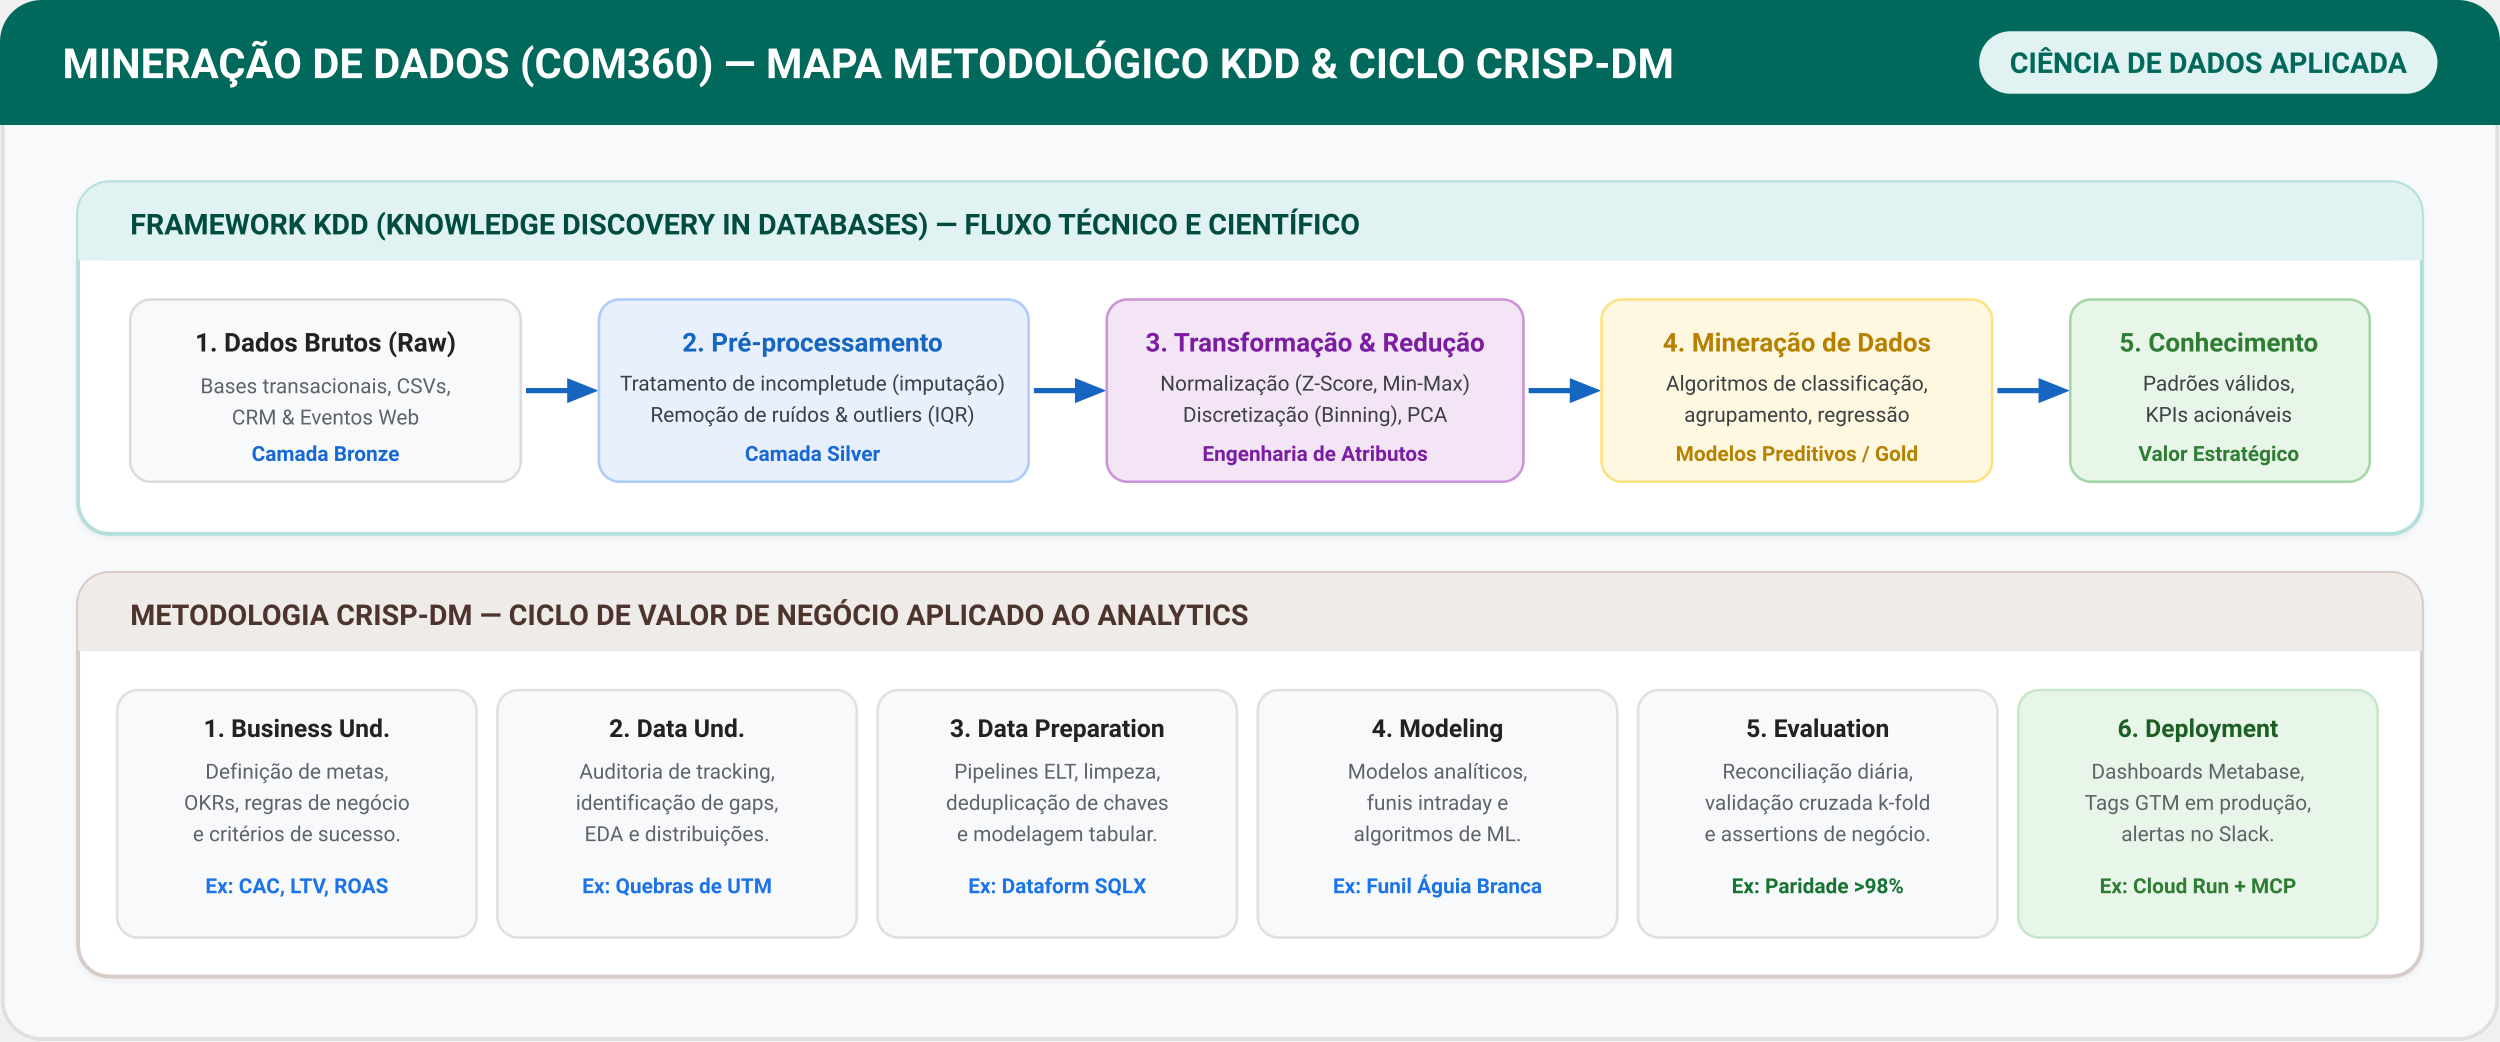
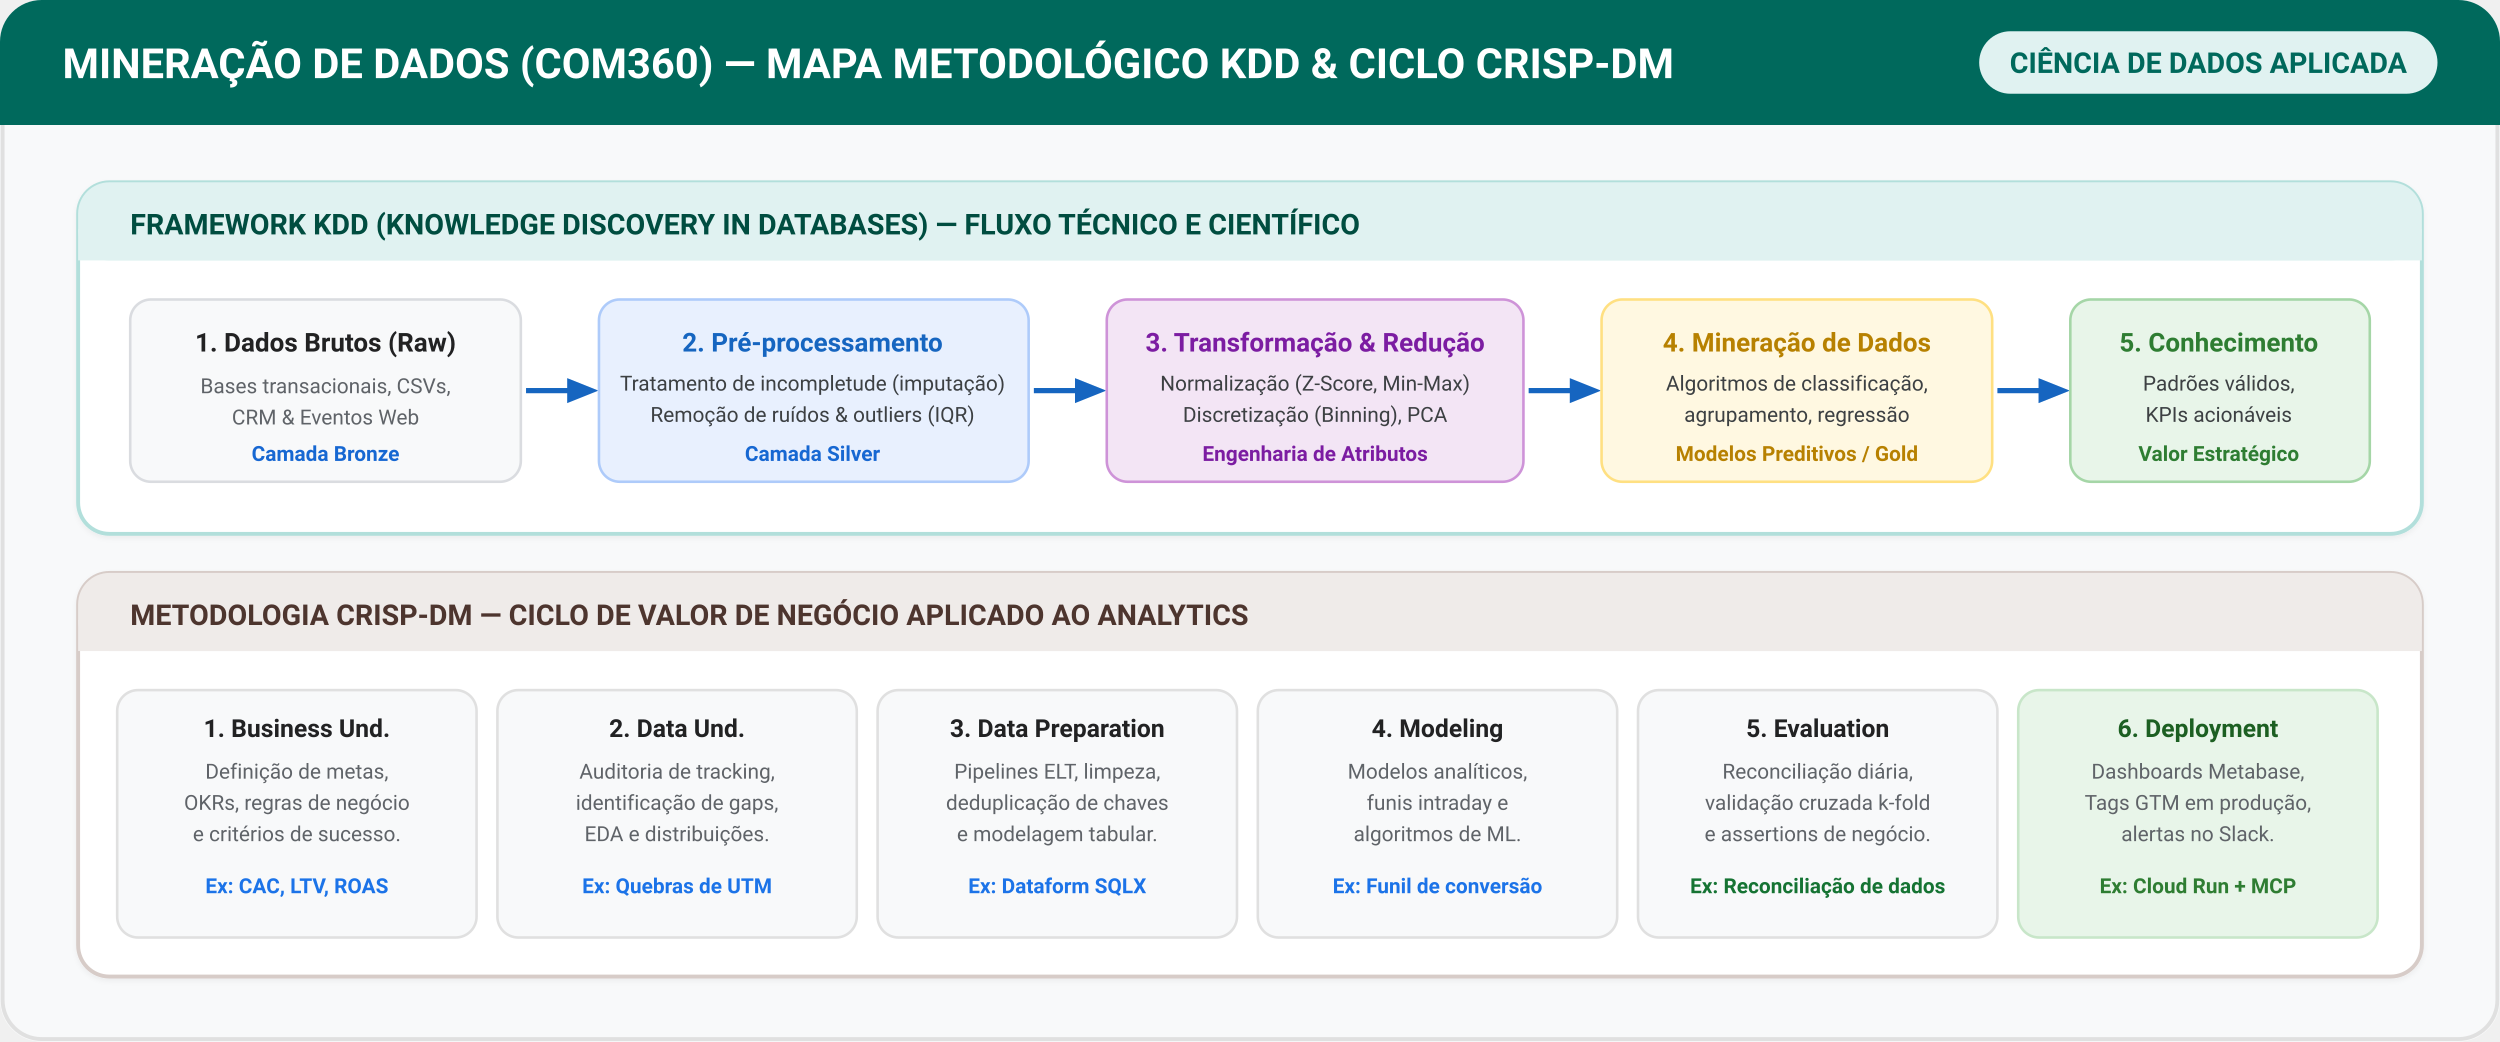
<svg xmlns="http://www.w3.org/2000/svg" viewBox="0 0 960 400" width="100%" height="100%">
  <defs>
    <filter id="m3-shadow-mining" x="-5%" y="-5%" width="110%" height="115%" filterUnits="userSpaceOnUse">
      <feDropShadow dx="0" dy="3" stdDeviation="4" flood-color="#000000" flood-opacity="0.08" />
      <feDropShadow dx="0" dy="1" stdDeviation="1" flood-color="#000000" flood-opacity="0.05" />
    </filter>
    <marker id="arr-kdd" viewBox="0 0 10 10" refX="6" refY="5" markerWidth="6" markerHeight="6" orient="auto-start-reverse">
      <path d="M 0 1 L 10 5 L 0 9 z" fill="#1565C0" />
    </marker>
  </defs>
  <rect width="960" height="400" rx="16" fill="#F8F9FA" />
  <rect x="1" y="1" width="958" height="398" rx="15" fill="none" stroke="#E0E0E0" stroke-width="1.5" />
  <rect x="0" y="0" width="960" height="48" rx="16" fill="#00695C" />
  <rect x="0" y="32" width="960" height="16" fill="#00695C" />
  <text x="24" y="30" font-family="-apple-system, BlinkMacSystemFont, 'Segoe UI', Roboto, sans-serif" font-size="16" font-weight="700" fill="#FFFFFF">MINERAÇÃO DE DADOS (COM360) — MAPA METODOLÓGICO KDD &amp; CICLO CRISP-DM</text>
  <rect x="760" y="12" width="176" height="24" rx="12" fill="#E0F2F1" />
  <text x="848" y="28" font-family="-apple-system, BlinkMacSystemFont, 'Segoe UI', Roboto, sans-serif" font-size="11" font-weight="700" fill="#00695C" text-anchor="middle">CIÊNCIA DE DADOS APLICADA</text>
  <g transform="translate(30, 70)" filter="url(#m3-shadow-mining)">
    <rect width="900" height="135" rx="12" fill="#FFFFFF" stroke="#B2DFDB" stroke-width="1.5" />
    <rect width="900" height="30" rx="12" fill="#E0F2F1" />
    <rect y="18" width="900" height="12" fill="#E0F2F1" />
    <text x="20" y="20" font-family="Roboto, sans-serif" font-size="11" font-weight="700" fill="#004D40">FRAMEWORK KDD (KNOWLEDGE DISCOVERY IN DATABASES) — FLUXO TÉCNICO E CIENTÍFICO</text>
    <g transform="translate(20, 45)">
      <rect x="0" y="0" width="150" height="70" rx="8" fill="#F8F9FA" stroke="#DADCE0" />
      <text x="75" y="20" font-family="Roboto, sans-serif" font-size="10" font-weight="700" fill="#202124" text-anchor="middle">1. Dados Brutos (Raw)</text>
      <text x="75" y="36" font-family="Roboto, sans-serif" font-size="8" fill="#5F6368" text-anchor="middle">Bases transacionais, CSVs,</text>
      <text x="75" y="48" font-family="Roboto, sans-serif" font-size="8" fill="#5F6368" text-anchor="middle">CRM &amp; Eventos Web</text>
      <text x="75" y="62" font-family="Roboto, sans-serif" font-size="8" font-weight="700" fill="#1967D2" text-anchor="middle">Camada Bronze</text>
      <path d="M 152 35 L 175 35" stroke="#1565C0" stroke-width="2" marker-end="url(#arr-kdd)" />
      <rect x="180" y="0" width="165" height="70" rx="8" fill="#E8F0FE" stroke="#AECBFA" />
      <text x="262" y="20" font-family="Roboto, sans-serif" font-size="10" font-weight="700" fill="#1565C0" text-anchor="middle">2. Pré-processamento</text>
      <text x="262" y="35" font-family="Roboto, sans-serif" font-size="8" fill="#3C4043" text-anchor="middle">Tratamento de incompletude (imputação)</text>
      <text x="262" y="47" font-family="Roboto, sans-serif" font-size="8" fill="#3C4043" text-anchor="middle">Remoção de ruídos &amp; outliers (IQR)</text>
      <text x="262" y="62" font-family="Roboto, sans-serif" font-size="8" font-weight="700" fill="#1967D2" text-anchor="middle">Camada Silver</text>
      <path d="M 347 35 L 370 35" stroke="#1565C0" stroke-width="2" marker-end="url(#arr-kdd)" />
      <rect x="375" y="0" width="160" height="70" rx="8" fill="#F3E5F5" stroke="#CE93D8" />
      <text x="455" y="20" font-family="Roboto, sans-serif" font-size="10" font-weight="700" fill="#7B1FA2" text-anchor="middle">3. Transformação &amp; Redução</text>
      <text x="455" y="35" font-family="Roboto, sans-serif" font-size="8" fill="#3C4043" text-anchor="middle">Normalização (Z-Score, Min-Max)</text>
      <text x="455" y="47" font-family="Roboto, sans-serif" font-size="8" fill="#3C4043" text-anchor="middle">Discretização (Binning), PCA</text>
      <text x="455" y="62" font-family="Roboto, sans-serif" font-size="8" font-weight="700" fill="#7B1FA2" text-anchor="middle">Engenharia de Atributos</text>
      <path d="M 537 35 L 560 35" stroke="#1565C0" stroke-width="2" marker-end="url(#arr-kdd)" />
      <rect x="565" y="0" width="150" height="70" rx="8" fill="#FFF8E1" stroke="#FFE082" />
      <text x="640" y="20" font-family="Roboto, sans-serif" font-size="10" font-weight="700" fill="#B78103" text-anchor="middle">4. Mineração de Dados</text>
      <text x="640" y="35" font-family="Roboto, sans-serif" font-size="8" fill="#3C4043" text-anchor="middle">Algoritmos de classificação,</text>
      <text x="640" y="47" font-family="Roboto, sans-serif" font-size="8" fill="#3C4043" text-anchor="middle">agrupamento, regressão</text>
      <text x="640" y="62" font-family="Roboto, sans-serif" font-size="8" font-weight="700" fill="#B78103" text-anchor="middle">Modelos Preditivos / Gold</text>
      <path d="M 717 35 L 740 35" stroke="#1565C0" stroke-width="2" marker-end="url(#arr-kdd)" />
      <rect x="745" y="0" width="115" height="70" rx="8" fill="#E8F5E9" stroke="#A5D6A7" />
      <text x="802" y="20" font-family="Roboto, sans-serif" font-size="10" font-weight="700" fill="#2E7D32" text-anchor="middle">5. Conhecimento</text>
      <text x="802" y="35" font-family="Roboto, sans-serif" font-size="8" fill="#3C4043" text-anchor="middle">Padrões válidos,</text>
      <text x="802" y="47" font-family="Roboto, sans-serif" font-size="8" fill="#3C4043" text-anchor="middle">KPIs acionáveis</text>
      <text x="802" y="62" font-family="Roboto, sans-serif" font-size="8" font-weight="700" fill="#2E7D32" text-anchor="middle">Valor Estratégico</text>
    </g>
  </g>
  <g transform="translate(30, 220)" filter="url(#m3-shadow-mining)">
    <rect width="900" height="155" rx="12" fill="#FFFFFF" stroke="#D7CCC8" stroke-width="1.5" />
    <rect width="900" height="30" rx="12" fill="#EFEBE9" />
    <rect y="18" width="900" height="12" fill="#EFEBE9" />
    <text x="20" y="20" font-family="Roboto, sans-serif" font-size="11" font-weight="700" fill="#4E342E">METODOLOGIA CRISP-DM — CICLO DE VALOR DE NEGÓCIO APLICADO AO ANALYTICS</text>
    <g transform="translate(15, 45)">
      <rect x="0" y="0" width="138" height="95" rx="8" fill="#F8F9FA" stroke="#E0E0E0" />
      <text x="69" y="18" font-family="Roboto, sans-serif" font-size="9.5" font-weight="700" fill="#202124" text-anchor="middle">1. Business Und.</text>
      <text x="69" y="34" font-family="Roboto, sans-serif" font-size="8" fill="#5F6368" text-anchor="middle">Definição de metas,</text>
      <text x="69" y="46" font-family="Roboto, sans-serif" font-size="8" fill="#5F6368" text-anchor="middle">OKRs, regras de negócio</text>
      <text x="69" y="58" font-family="Roboto, sans-serif" font-size="8" fill="#5F6368" text-anchor="middle">e critérios de sucesso.</text>
      <text x="69" y="78" font-family="Roboto, sans-serif" font-size="8" font-weight="600" fill="#1A73E8" text-anchor="middle">Ex: CAC, LTV, ROAS</text>
      <rect x="146" y="0" width="138" height="95" rx="8" fill="#F8F9FA" stroke="#E0E0E0" />
      <text x="215" y="18" font-family="Roboto, sans-serif" font-size="9.5" font-weight="700" fill="#202124" text-anchor="middle">2. Data Und.</text>
      <text x="215" y="34" font-family="Roboto, sans-serif" font-size="8" fill="#5F6368" text-anchor="middle">Auditoria de tracking,</text>
      <text x="215" y="46" font-family="Roboto, sans-serif" font-size="8" fill="#5F6368" text-anchor="middle">identificação de gaps,</text>
      <text x="215" y="58" font-family="Roboto, sans-serif" font-size="8" fill="#5F6368" text-anchor="middle">EDA e distribuições.</text>
      <text x="215" y="78" font-family="Roboto, sans-serif" font-size="8" font-weight="600" fill="#1A73E8" text-anchor="middle">Ex: Quebras de UTM</text>
      <rect x="292" y="0" width="138" height="95" rx="8" fill="#F8F9FA" stroke="#E0E0E0" />
      <text x="361" y="18" font-family="Roboto, sans-serif" font-size="9.5" font-weight="700" fill="#202124" text-anchor="middle">3. Data Preparation</text>
      <text x="361" y="34" font-family="Roboto, sans-serif" font-size="8" fill="#5F6368" text-anchor="middle">Pipelines ELT, limpeza,</text>
      <text x="361" y="46" font-family="Roboto, sans-serif" font-size="8" fill="#5F6368" text-anchor="middle">deduplicação de chaves</text>
      <text x="361" y="58" font-family="Roboto, sans-serif" font-size="8" fill="#5F6368" text-anchor="middle">e modelagem tabular.</text>
      <text x="361" y="78" font-family="Roboto, sans-serif" font-size="8" font-weight="600" fill="#1A73E8" text-anchor="middle">Ex: Dataform SQLX</text>
      <rect x="438" y="0" width="138" height="95" rx="8" fill="#F8F9FA" stroke="#E0E0E0" />
      <text x="507" y="18" font-family="Roboto, sans-serif" font-size="9.5" font-weight="700" fill="#202124" text-anchor="middle">4. Modeling</text>
      <text x="507" y="34" font-family="Roboto, sans-serif" font-size="8" fill="#5F6368" text-anchor="middle">Modelos analíticos,</text>
      <text x="507" y="46" font-family="Roboto, sans-serif" font-size="8" fill="#5F6368" text-anchor="middle">funis intraday e</text>
      <text x="507" y="58" font-family="Roboto, sans-serif" font-size="8" fill="#5F6368" text-anchor="middle">algoritmos de ML.</text>
-       <text x="507" y="78" font-family="Roboto, sans-serif" font-size="8" font-weight="600" fill="#1A73E8" text-anchor="middle">Ex: Funil Águia Branca</text>
+       <text x="507" y="78" font-family="Roboto, sans-serif" font-size="8" font-weight="600" fill="#1A73E8" text-anchor="middle">Ex: Funil de conversão</text>
      <rect x="584" y="0" width="138" height="95" rx="8" fill="#F8F9FA" stroke="#E0E0E0" />
      <text x="653" y="18" font-family="Roboto, sans-serif" font-size="9.5" font-weight="700" fill="#202124" text-anchor="middle">5. Evaluation</text>
      <text x="653" y="34" font-family="Roboto, sans-serif" font-size="8" fill="#5F6368" text-anchor="middle">Reconciliação diária,</text>
      <text x="653" y="46" font-family="Roboto, sans-serif" font-size="8" fill="#5F6368" text-anchor="middle">validação cruzada k-fold</text>
      <text x="653" y="58" font-family="Roboto, sans-serif" font-size="8" fill="#5F6368" text-anchor="middle">e assertions de negócio.</text>
-       <text x="653" y="78" font-family="Roboto, sans-serif" font-size="8" font-weight="600" fill="#137333" text-anchor="middle">Ex: Paridade &gt;98%</text>
+       <text x="653" y="78" font-family="Roboto, sans-serif" font-size="8" font-weight="600" fill="#137333" text-anchor="middle">Ex: Reconciliação de dados</text>
      <rect x="730" y="0" width="138" height="95" rx="8" fill="#E8F5E9" stroke="#C8E6C9" />
      <text x="799" y="18" font-family="Roboto, sans-serif" font-size="9.5" font-weight="700" fill="#1B5E20" text-anchor="middle">6. Deployment</text>
      <text x="799" y="34" font-family="Roboto, sans-serif" font-size="8" fill="#5F6368" text-anchor="middle">Dashboards Metabase,</text>
      <text x="799" y="46" font-family="Roboto, sans-serif" font-size="8" fill="#5F6368" text-anchor="middle">Tags GTM em produção,</text>
      <text x="799" y="58" font-family="Roboto, sans-serif" font-size="8" fill="#5F6368" text-anchor="middle">alertas no Slack.</text>
      <text x="799" y="78" font-family="Roboto, sans-serif" font-size="8" font-weight="700" fill="#2E7D32" text-anchor="middle">Ex: Cloud Run + MCP</text>
    </g>
  </g>
</svg>
